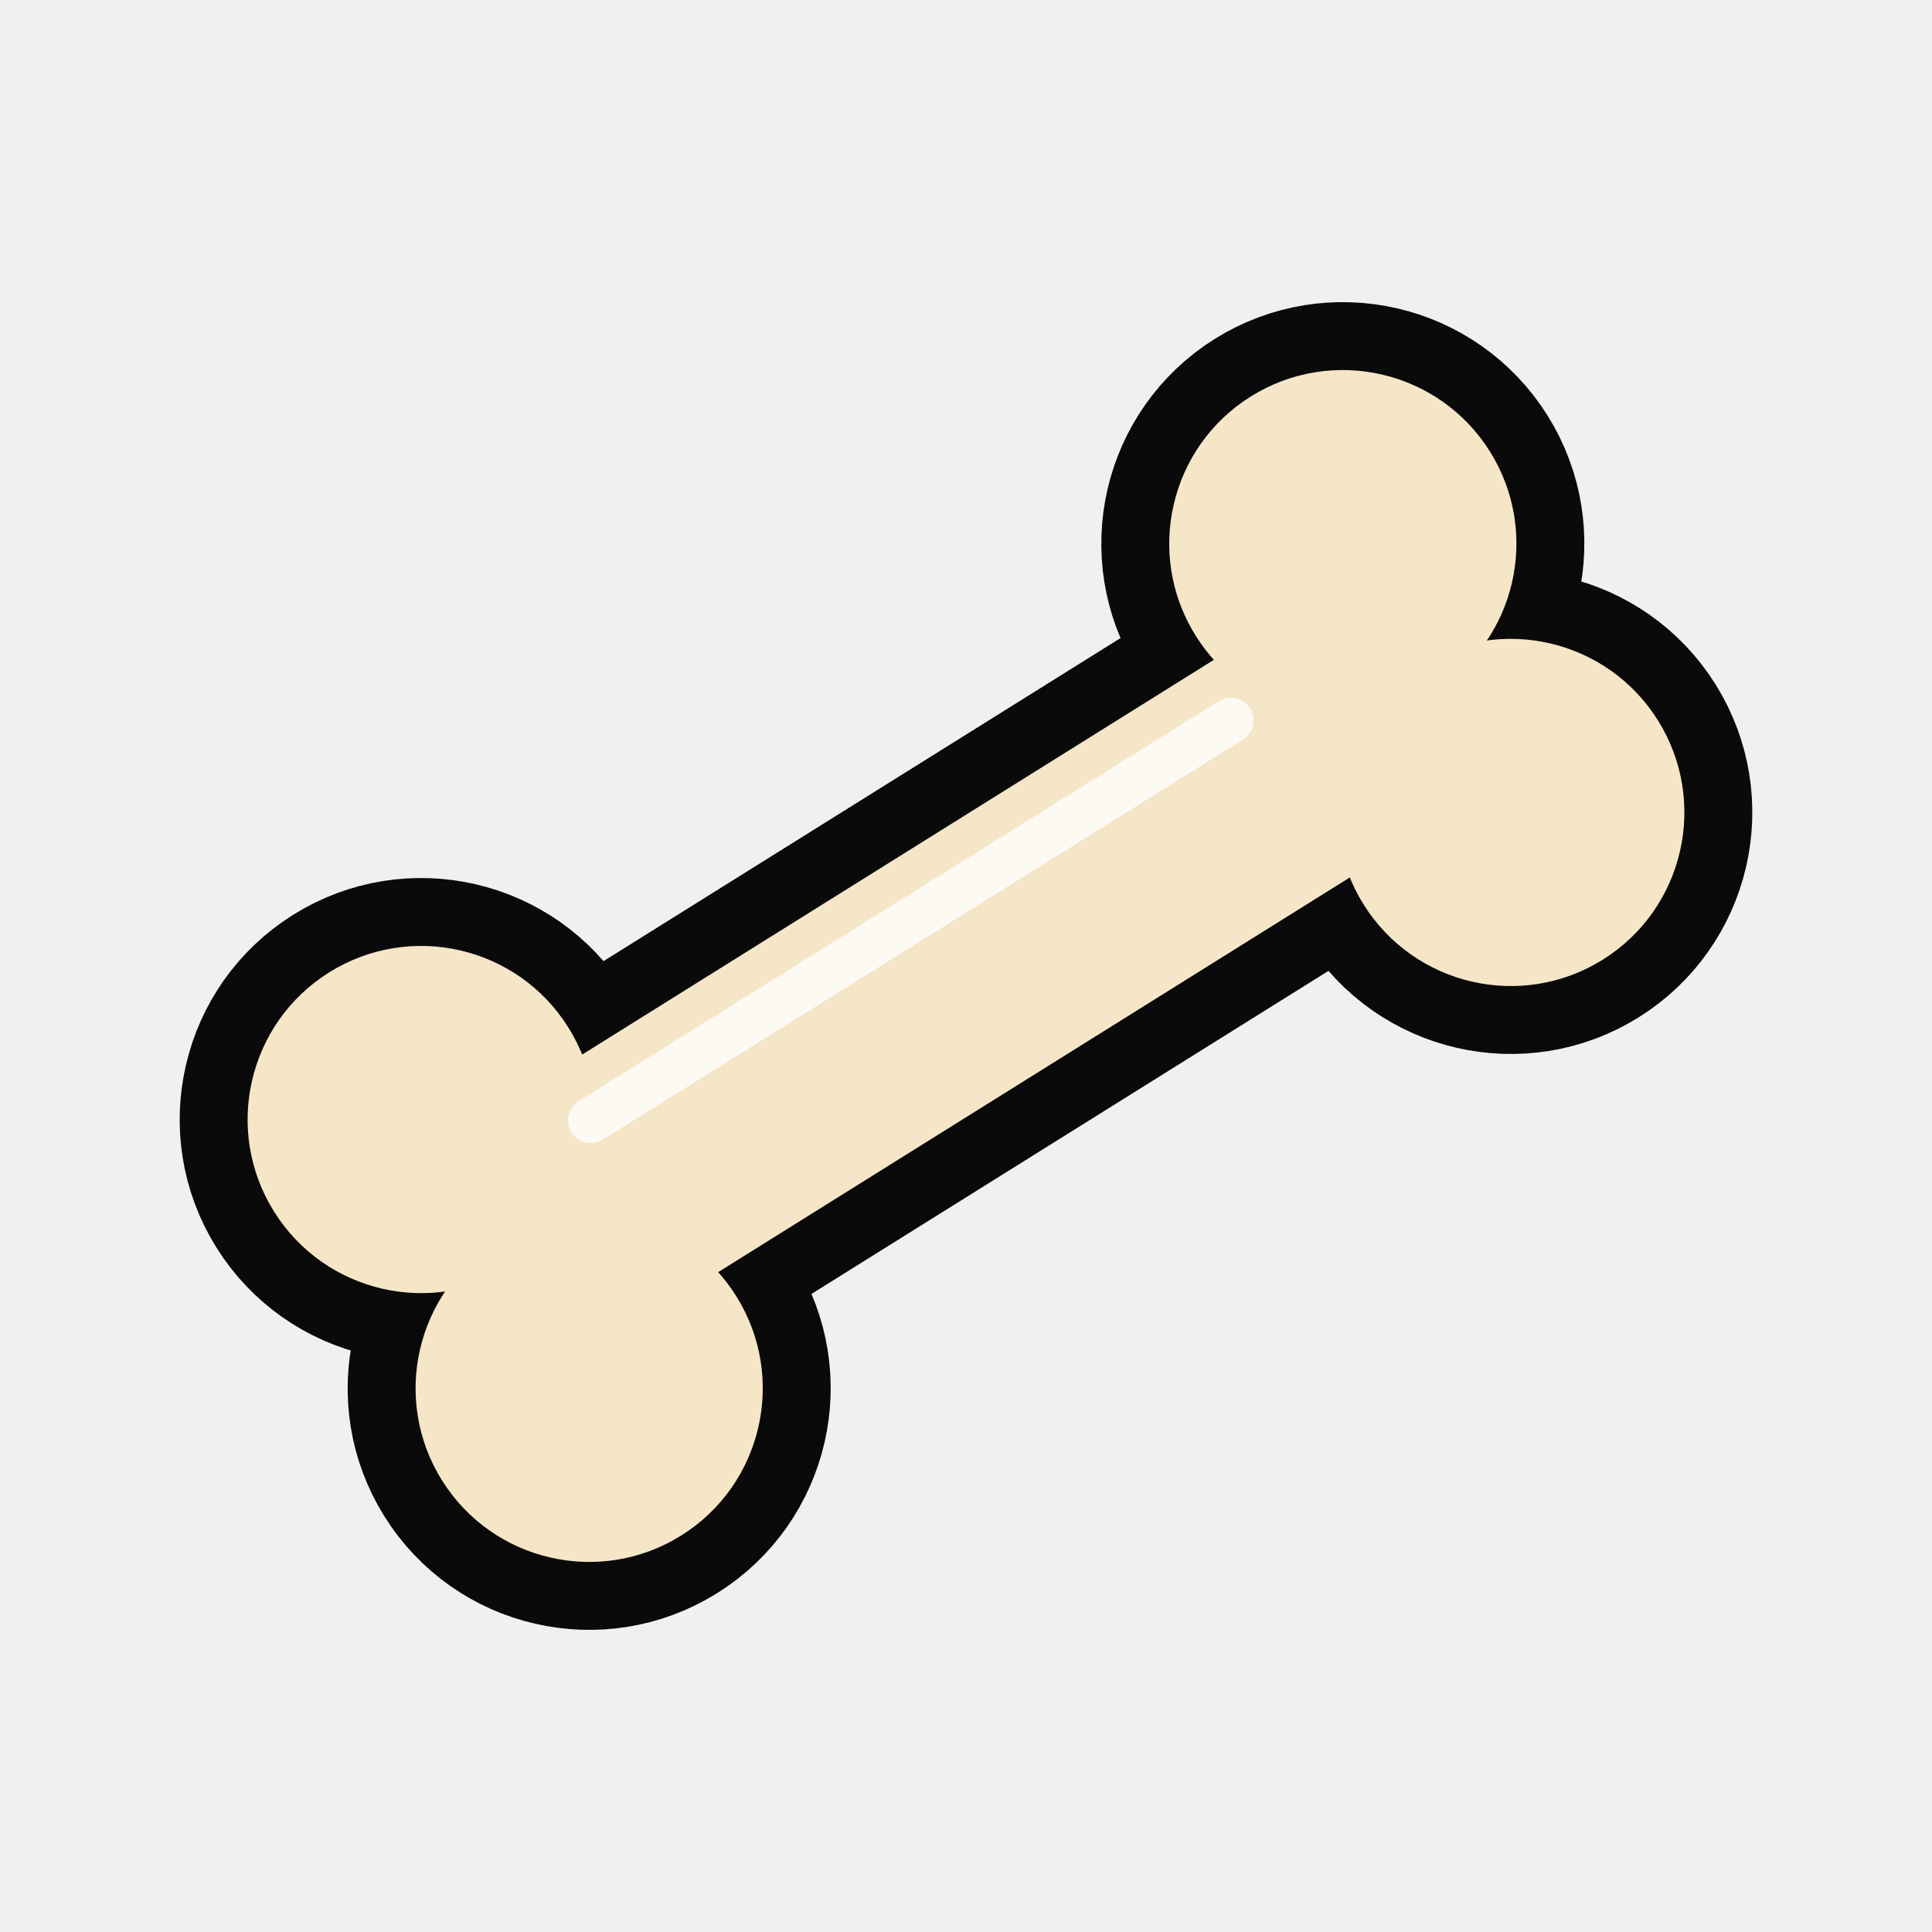
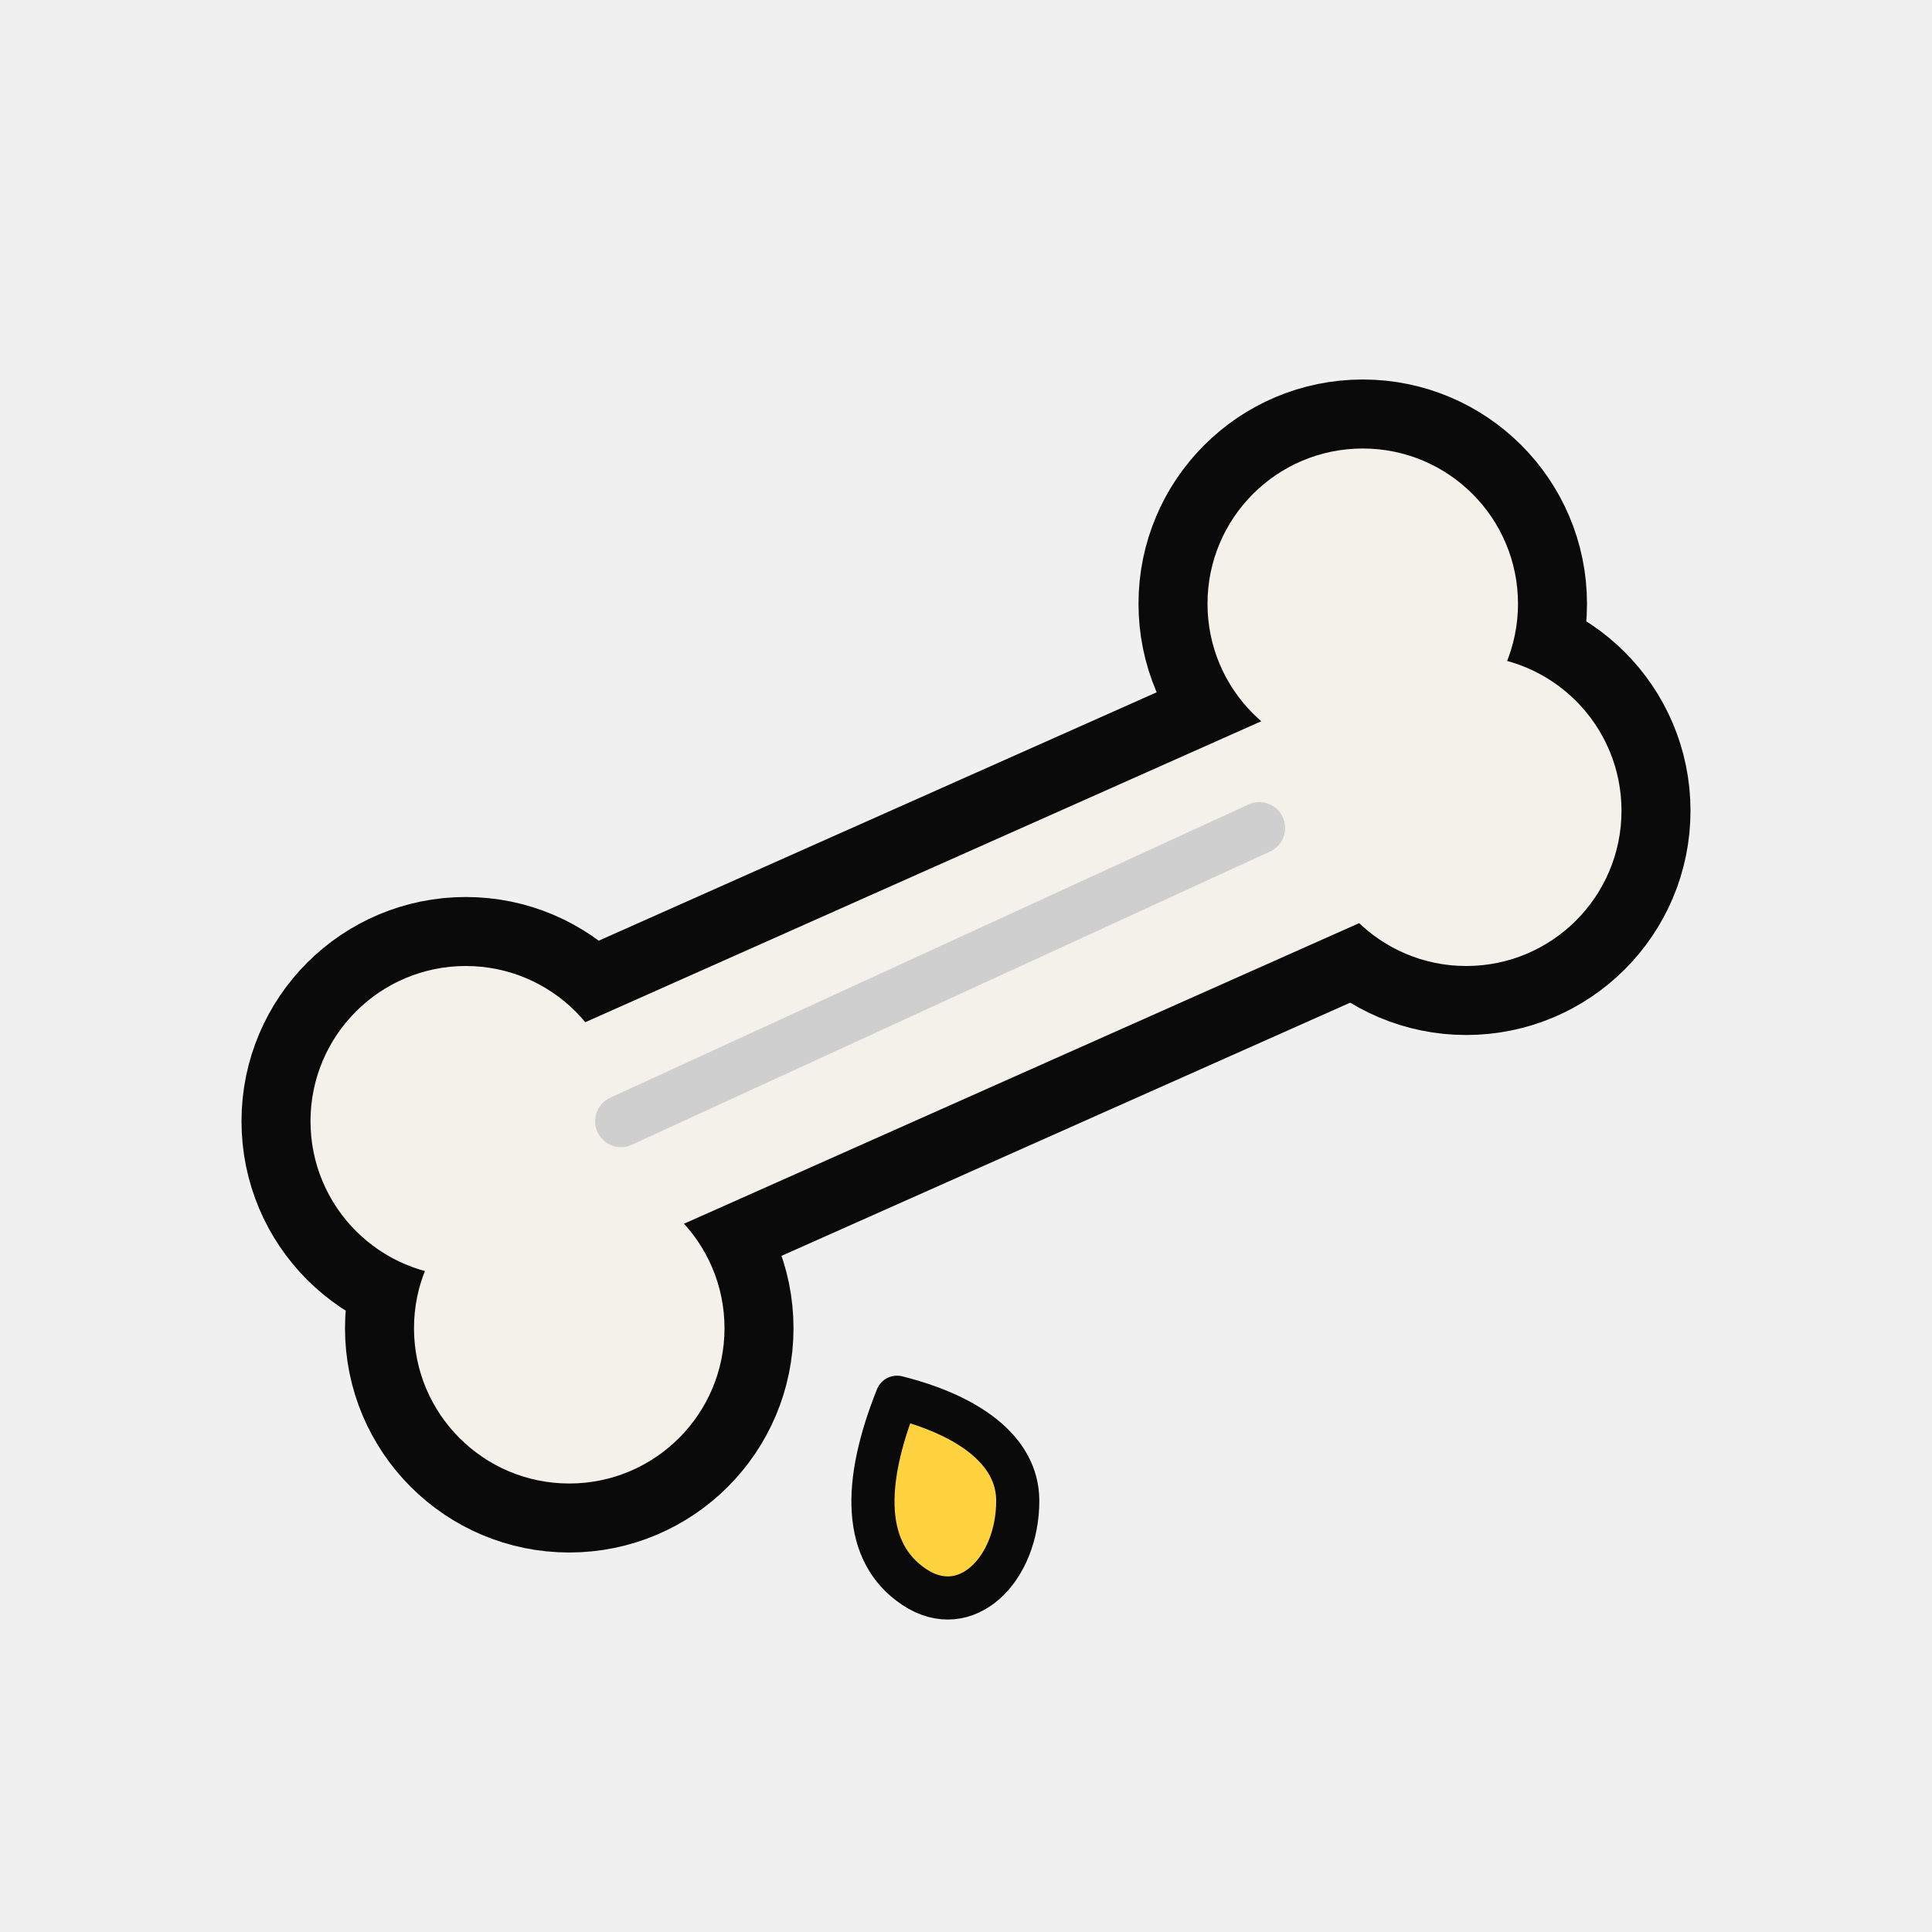
- <svg xmlns="http://www.w3.org/2000/svg" viewBox="0 0 512 512">
-   <defs>
-     <linearGradient id="vb" x1="0" y1="0" x2="0" y2="1">
-       <stop offset="0" stop-color="#63BDFF" />
-       <stop offset=".55" stop-color="#1B7CFF" />
-       <stop offset="1" stop-color="#0A4ACC" />
-     </linearGradient>
-     <radialGradient id="vbi" cx=".4" cy=".35" r=".7">
-       <stop offset="0" stop-color="#7CCBFF" />
-       <stop offset="1" stop-color="#0A4ACC" />
-     </radialGradient>
-   </defs>
-   <g transform="rotate(-32 256 256)">
-     <g fill="#0A0A0A" stroke="#0A0A0A" stroke-width="36" stroke-linejoin="round" stroke-linecap="round">
-       <rect x="120" y="222" width="272" height="68" rx="20" />
-       <circle cx="112" cy="214" r="46" />
-       <circle cx="112" cy="298" r="46" />
-       <circle cx="400" cy="214" r="46" />
-       <circle cx="400" cy="298" r="46" />
-     </g>
-     <g fill="#F5E6C8">
-       <rect x="120" y="222" width="272" height="68" rx="20" />
-       <circle cx="112" cy="214" r="46" />
-       <circle cx="112" cy="298" r="46" />
-       <circle cx="400" cy="214" r="46" />
-       <circle cx="400" cy="298" r="46" />
-     </g>
-     <path d="M150 238h200" stroke="#FFFFFF" stroke-width="12" stroke-linecap="round" opacity=".8" />
+ <svg xmlns="http://www.w3.org/2000/svg" viewBox="-12 -12 224 224" width="224" height="224">
+   <g fill="#0A0A0A" stroke="#0A0A0A" stroke-width="16" stroke-linejoin="round" stroke-linecap="round">
+     <rect x="44" y="88" width="112" height="26" rx="10" transform="rotate(-24 100 100)" />
+     <circle cx="42" cy="118" r="18" />
+     <circle cx="54" cy="142" r="18" />
+     <circle cx="146" cy="58" r="18" />
+     <circle cx="158" cy="82" r="18" />
  </g>
+   <g fill="#F4F1EA">
+     <rect x="44" y="88" width="112" height="26" rx="10" transform="rotate(-24 100 100)" />
+     <circle cx="42" cy="118" r="18" />
+     <circle cx="54" cy="142" r="18" />
+     <circle cx="146" cy="58" r="18" />
+     <circle cx="158" cy="82" r="18" />
+   </g>
+   <path d="M60 118l74-34" fill="none" stroke="#CFCFCF" stroke-width="6" stroke-linecap="round" stroke-linejoin="round" />
+   <path d="M92 150c-4 10-4 18 2 22 6 4 12-2 12-10 0-6-6-10-14-12Z" fill="#FFD23F" stroke="#0A0A0A" stroke-width="5" stroke-linejoin="round" stroke-linecap="round" />
</svg>
